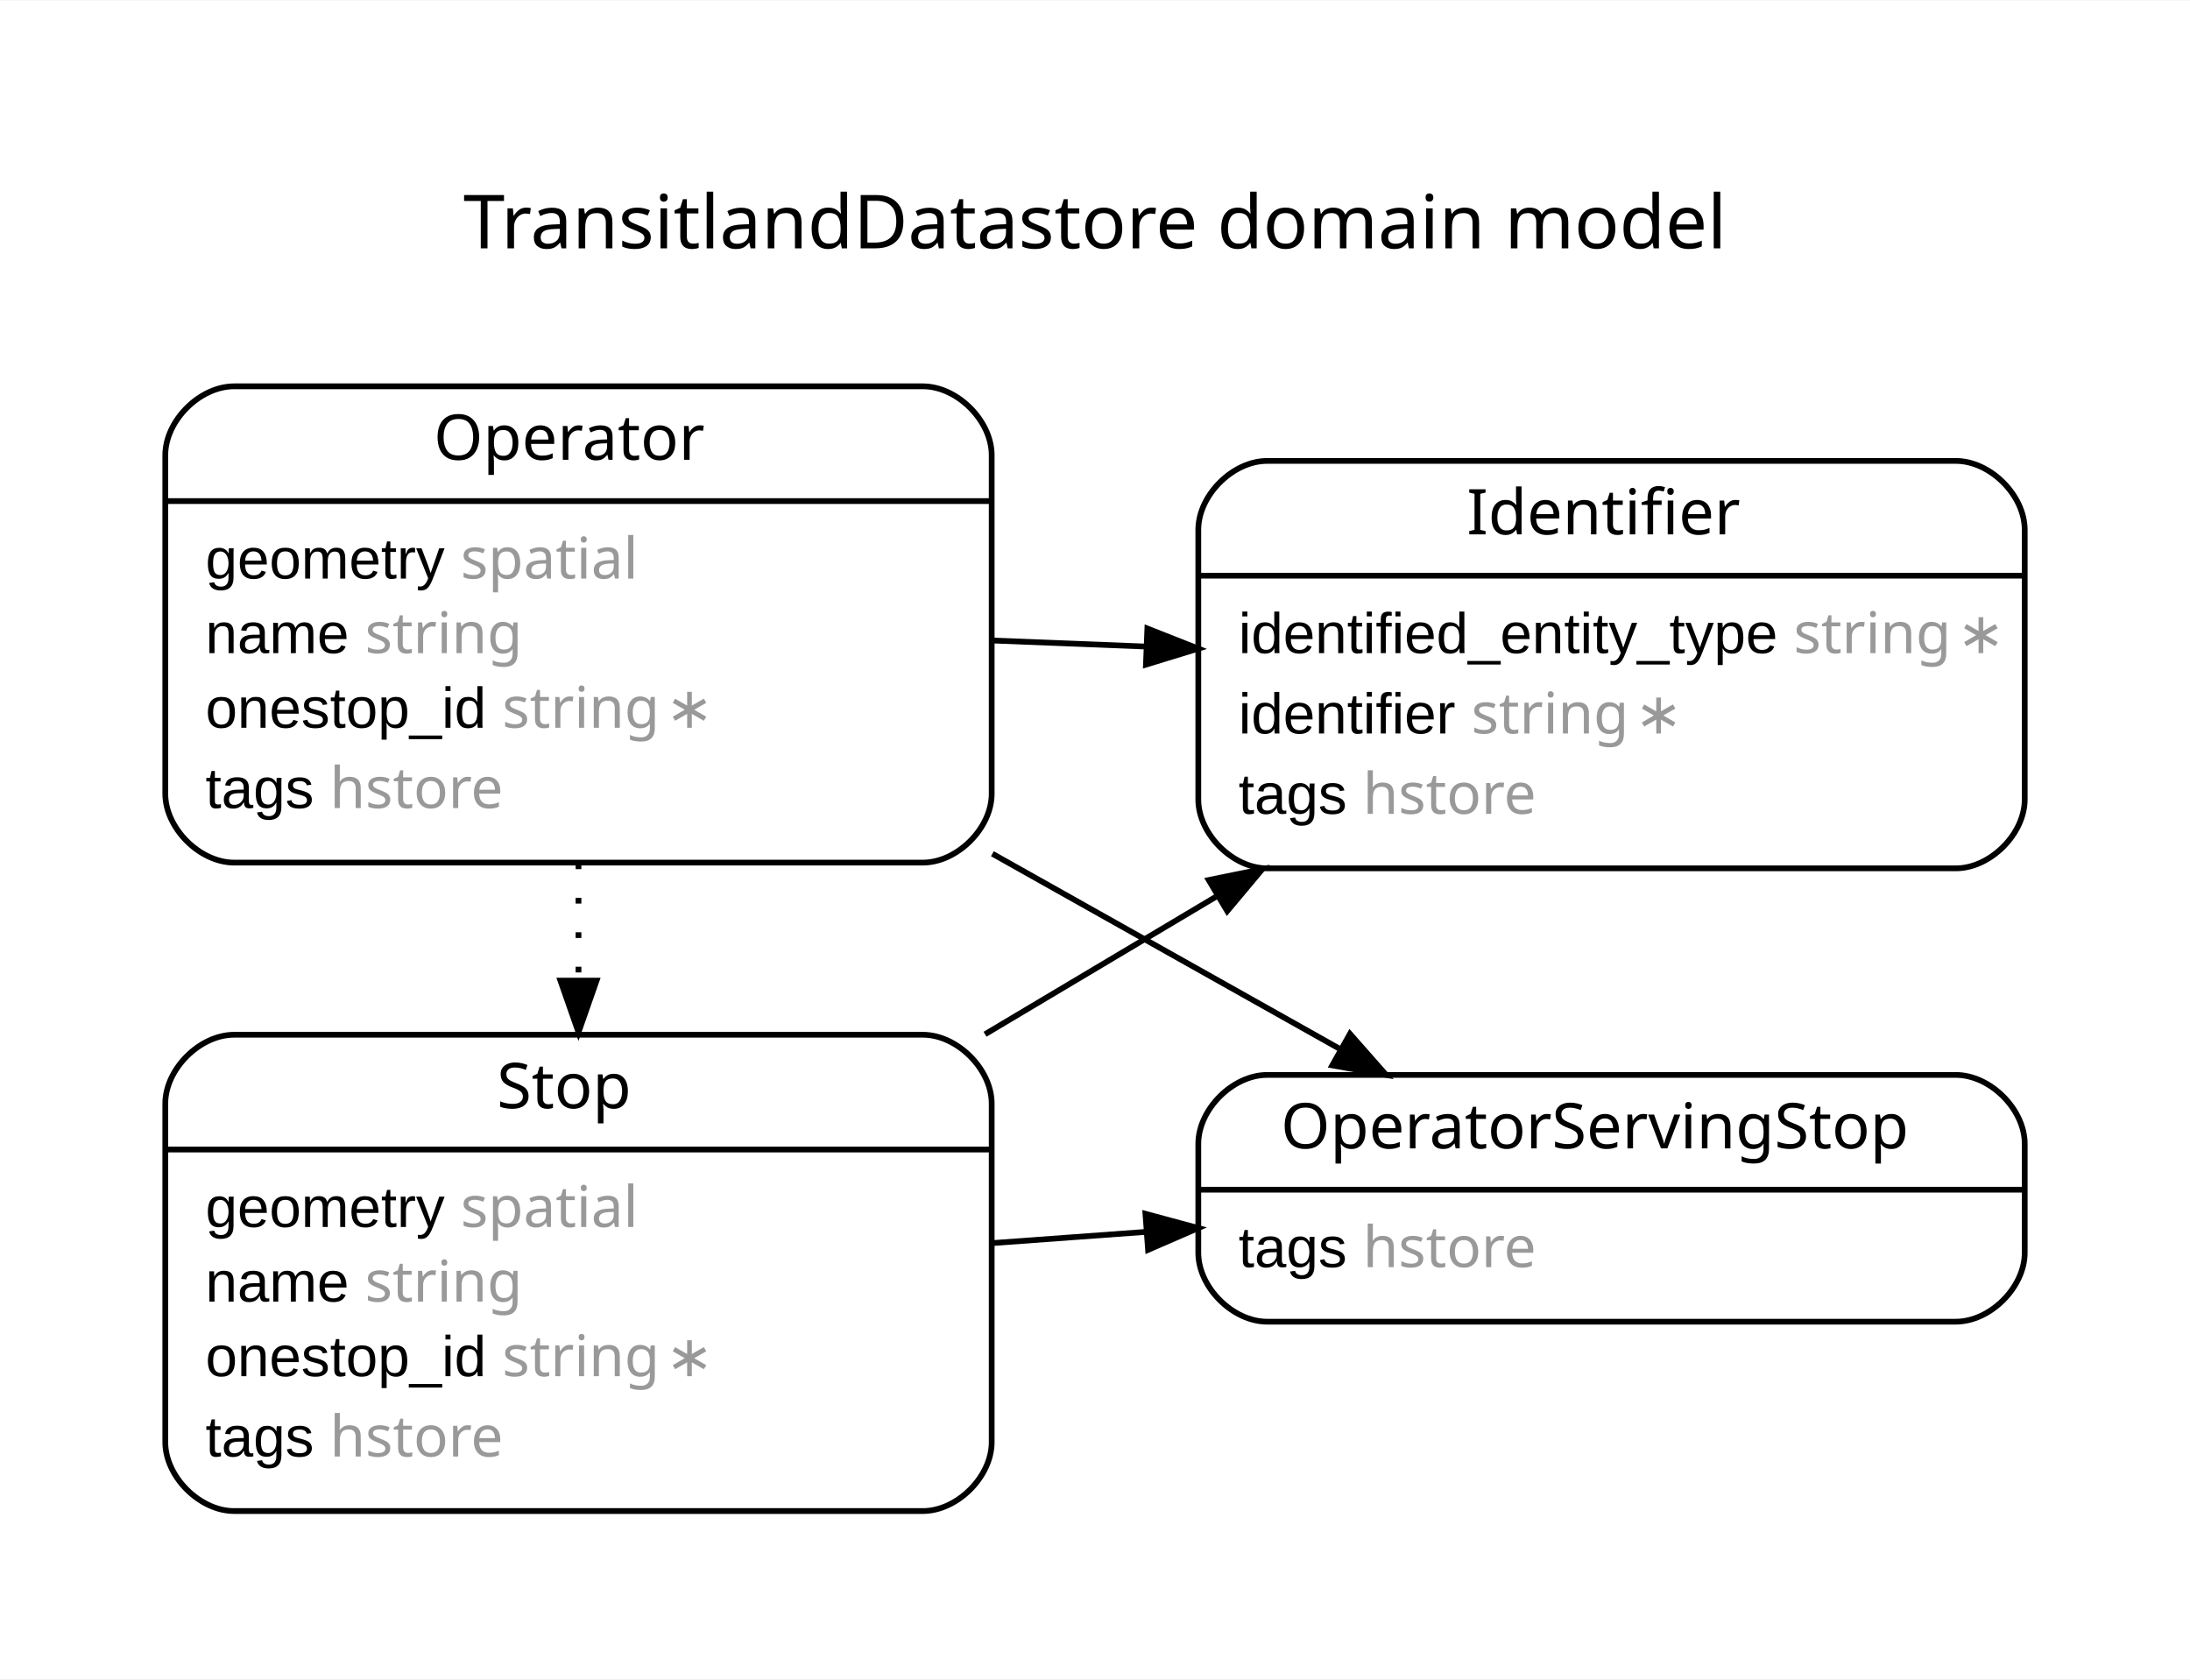
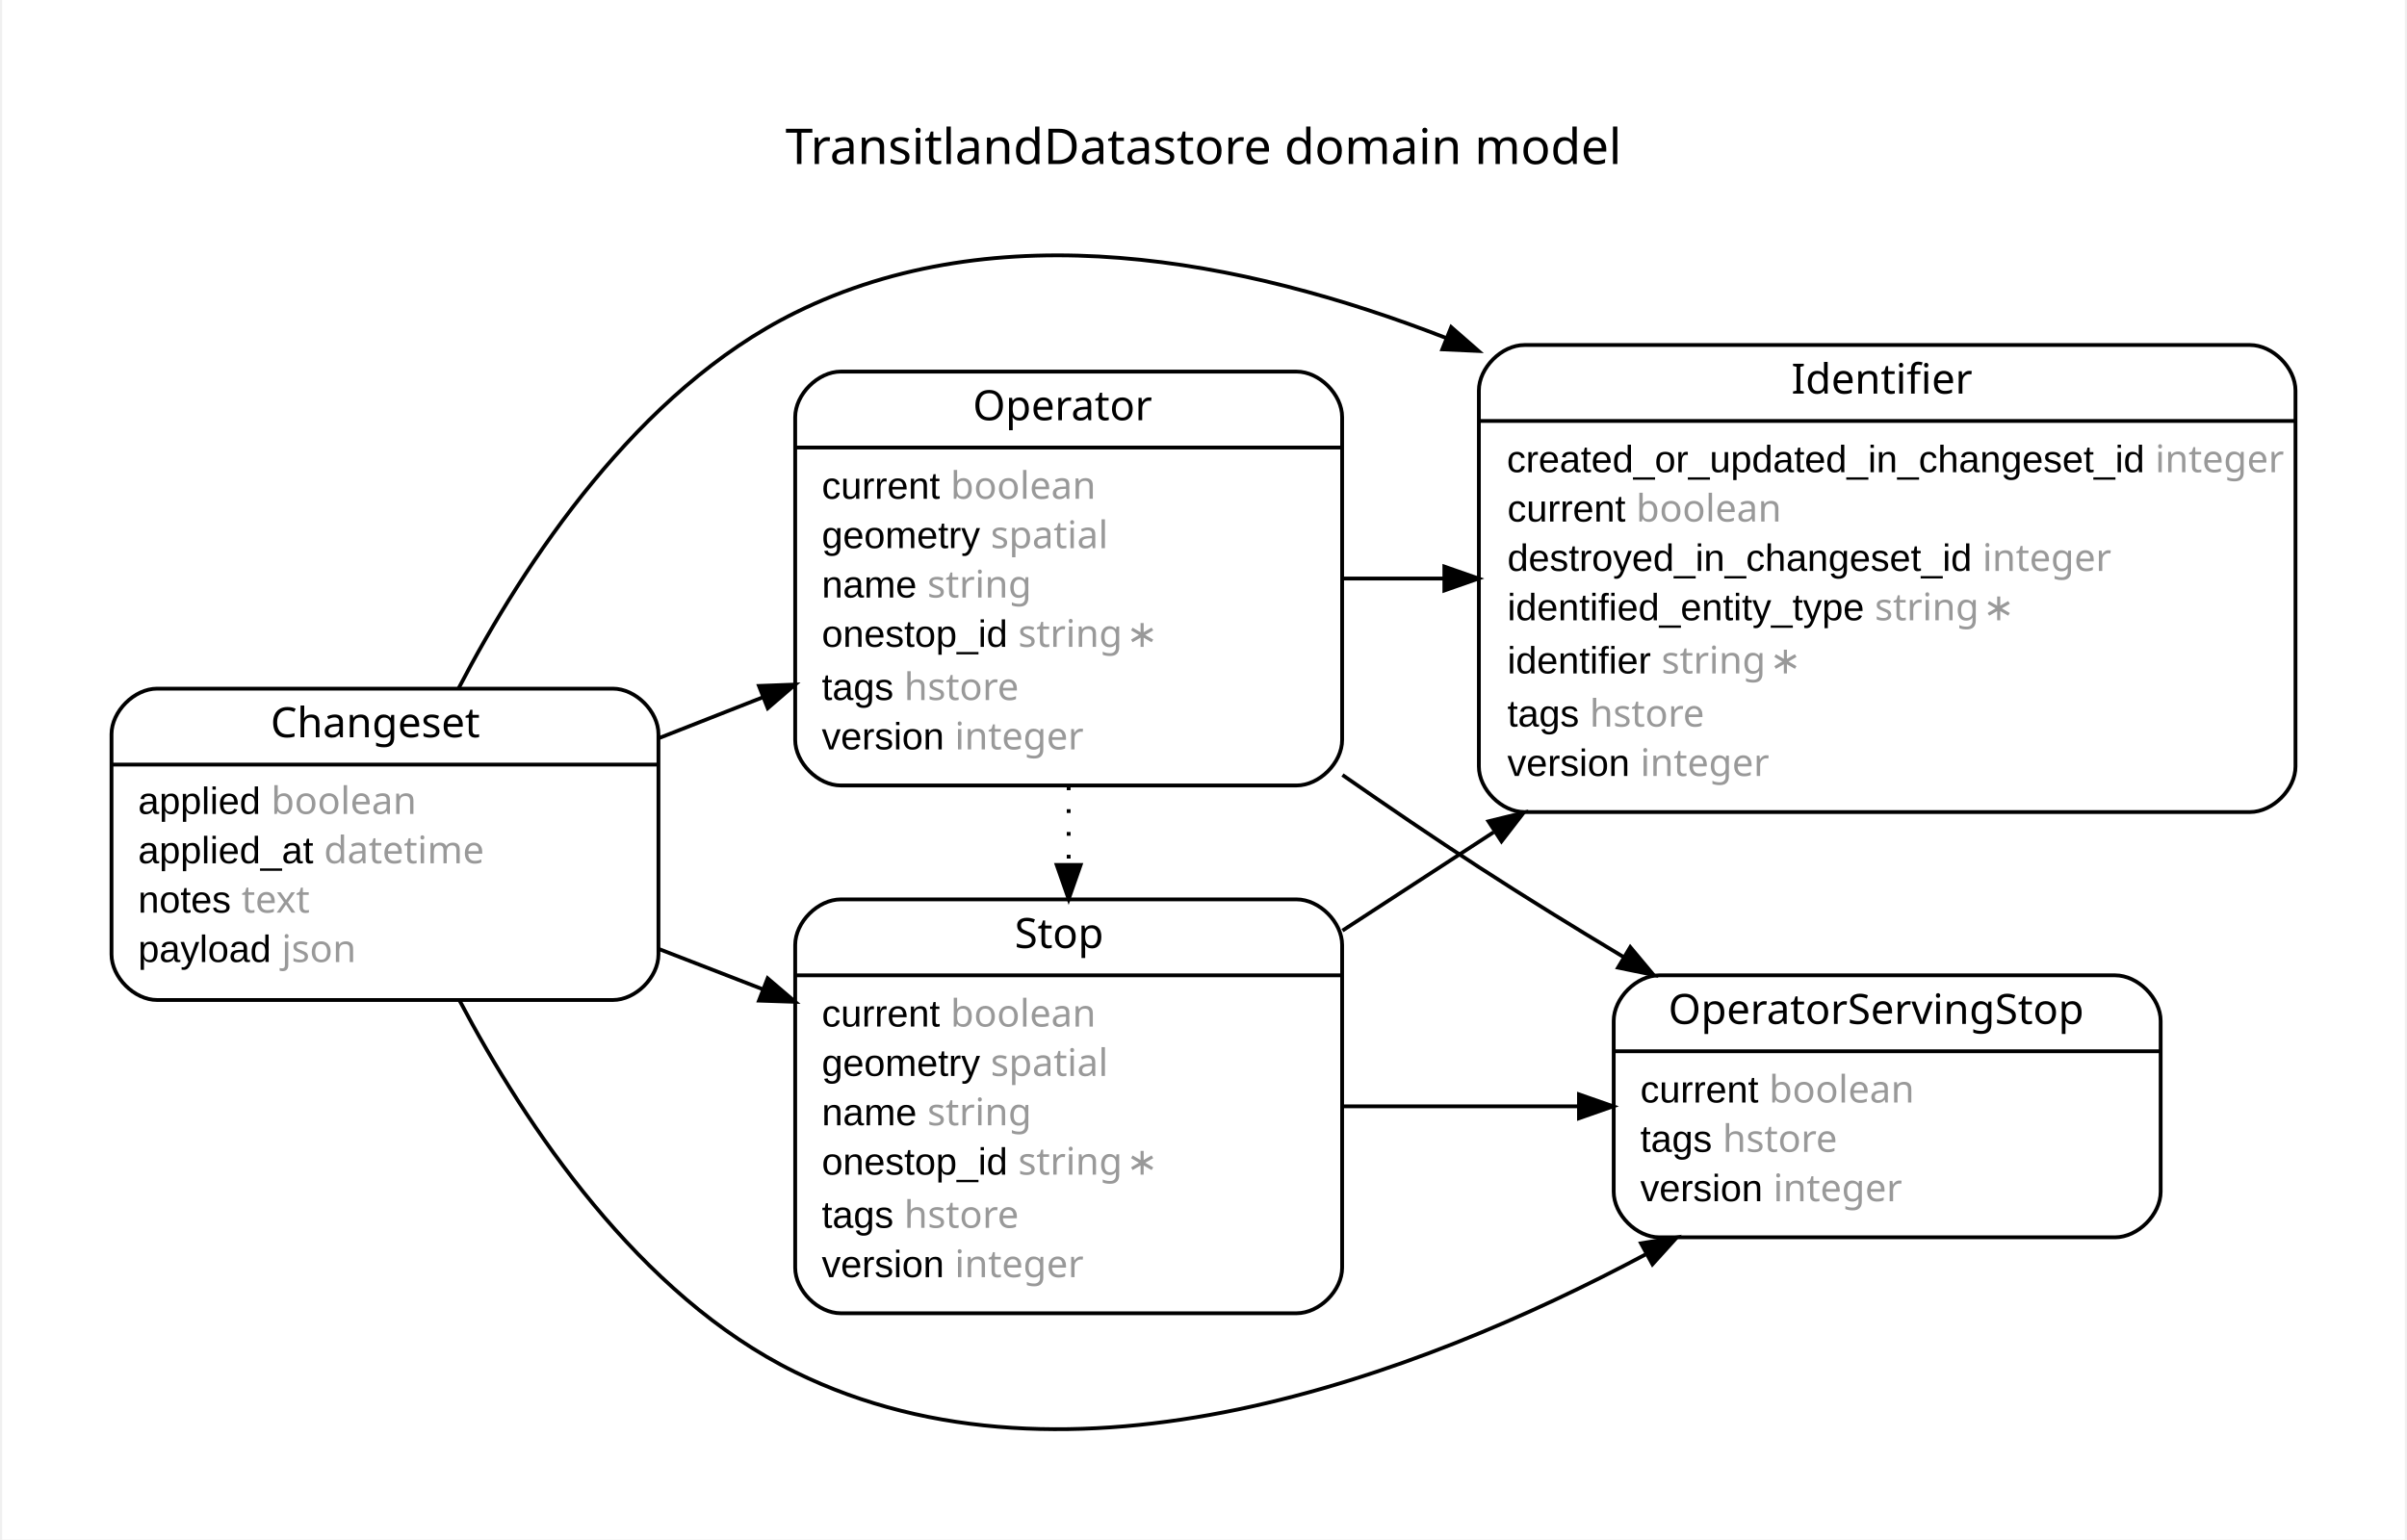
- <svg xmlns="http://www.w3.org/2000/svg" width="382pt" height="293pt" viewBox="0.00 0.00 381.60 292.55">
-   <g id="graph0" class="graph" transform="scale(1 1) rotate(0) translate(28.8 263.749)">
-     <polygon fill="white" stroke="none" points="-28.8,28.8 -28.8,-263.749 352.8,-263.749 352.8,28.8 -28.8,28.8" />
-     <text text-anchor="middle" x="162" y="-220.549" font-family="Arial Bold" font-size="13.00">TransitlandDatastore domain model</text>
+ <svg xmlns="http://www.w3.org/2000/svg" width="633pt" height="405pt" viewBox="0.00 0.00 632.60 405.46">
+   <g id="graph0" class="graph" transform="scale(1 1) rotate(0) translate(28.8 376.657)">
+     <polygon fill="white" stroke="none" points="-28.8,28.8 -28.8,-376.657 603.8,-376.657 603.8,28.8 -28.8,28.8" />
+     <text text-anchor="middle" x="287.5" y="-333.457" font-family="Arial Bold" font-size="13.00">TransitlandDatastore domain model</text>
    <g id="node1" class="node">
-       <path fill="none" stroke="black" d="M192,-112.5C192,-112.5 312,-112.5 312,-112.5 318,-112.5 324,-118.5 324,-124.5 324,-124.5 324,-171.5 324,-171.5 324,-177.5 318,-183.5 312,-183.5 312,-183.5 192,-183.5 192,-183.5 186,-183.5 180,-177.5 180,-171.5 180,-171.5 180,-124.5 180,-124.5 180,-118.5 186,-112.5 192,-112.5" />
-       <text text-anchor="start" x="226.775" y="-170.7" font-family="Arial Bold" font-size="11.00">Identifier</text>
-       <polyline fill="none" stroke="black" points="180,-163.5 324,-163.5 " />
-       <text text-anchor="start" x="187" y="-150" font-family="Arial" font-size="10.00">identified_entity_type </text>
-       <text text-anchor="start" x="283.733" y="-150" font-family="Arial Italic" font-size="10.00" fill="#999999">string ∗</text>
-       <text text-anchor="start" x="187" y="-136" font-family="Arial" font-size="10.00">identifier </text>
-       <text text-anchor="start" x="227.576" y="-136" font-family="Arial Italic" font-size="10.00" fill="#999999">string ∗</text>
-       <text text-anchor="start" x="187" y="-122" font-family="Arial" font-size="10.00">tags </text>
-       <text text-anchor="start" x="208.68" y="-122" font-family="Arial Italic" font-size="10.00" fill="#999999">hstore</text>
+       <path fill="none" stroke="black" d="M12,-113.293C12,-113.293 132,-113.293 132,-113.293 138,-113.293 144,-119.293 144,-125.293 144,-125.293 144,-183.293 144,-183.293 144,-189.293 138,-195.293 132,-195.293 132,-195.293 12,-195.293 12,-195.293 6,-195.293 0,-189.293 0,-183.293 0,-183.293 0,-125.293 0,-125.293 0,-119.293 6,-113.293 12,-113.293" />
+       <text text-anchor="start" x="41.882" y="-182.493" font-family="Arial Bold" font-size="11.00">Changeset</text>
+       <polyline fill="none" stroke="black" points="0,-175.293 144,-175.293 " />
+       <text text-anchor="start" x="7" y="-162.293" font-family="Arial" font-size="10.00">applied </text>
+       <text text-anchor="start" x="42.029" y="-162.293" font-family="Arial Italic" font-size="10.00" fill="#999999">boolean</text>
+       <text text-anchor="start" x="7" y="-149.293" font-family="Arial" font-size="10.00">applied_at </text>
+       <text text-anchor="start" x="55.931" y="-149.293" font-family="Arial Italic" font-size="10.00" fill="#999999">datetime</text>
+       <text text-anchor="start" x="7" y="-136.293" font-family="Arial" font-size="10.00">notes </text>
+       <text text-anchor="start" x="34.241" y="-136.293" font-family="Arial Italic" font-size="10.00" fill="#999999">text</text>
+       <text text-anchor="start" x="7" y="-123.293" font-family="Arial" font-size="10.00">payload </text>
+       <text text-anchor="start" x="44.808" y="-123.293" font-family="Arial Italic" font-size="10.00" fill="#999999">json</text>
    </g>
    <g id="node2" class="node">
-       <path fill="none" stroke="black" d="M12,-113.5C12,-113.5 132,-113.5 132,-113.5 138,-113.5 144,-119.5 144,-125.5 144,-125.5 144,-184.5 144,-184.5 144,-190.5 138,-196.5 132,-196.5 132,-196.5 12,-196.5 12,-196.5 6,-196.5 0,-190.5 0,-184.5 0,-184.5 0,-125.5 0,-125.5 0,-119.5 6,-113.5 12,-113.5" />
-       <text text-anchor="start" x="46.773" y="-183.7" font-family="Arial Bold" font-size="11.00">Operator</text>
-       <polyline fill="none" stroke="black" points="0,-176.5 144,-176.5 " />
-       <text text-anchor="start" x="7" y="-163" font-family="Arial" font-size="10.00">geometry </text>
-       <text text-anchor="start" x="51.463" y="-163" font-family="Arial Italic" font-size="10.00" fill="#999999">spatial</text>
-       <text text-anchor="start" x="7" y="-150" font-family="Arial" font-size="10.00">name </text>
-       <text text-anchor="start" x="34.793" y="-150" font-family="Arial Italic" font-size="10.00" fill="#999999">string</text>
-       <text text-anchor="start" x="7" y="-137" font-family="Arial" font-size="10.00">onestop_id </text>
-       <text text-anchor="start" x="58.709" y="-137" font-family="Arial Italic" font-size="10.00" fill="#999999">string ∗</text>
-       <text text-anchor="start" x="7" y="-123" font-family="Arial" font-size="10.00">tags </text>
-       <text text-anchor="start" x="28.68" y="-123" font-family="Arial Italic" font-size="10.00" fill="#999999">hstore</text>
+       <path fill="none" stroke="black" d="M372,-162.793C372,-162.793 563,-162.793 563,-162.793 569,-162.793 575,-168.793 575,-174.793 575,-174.793 575,-273.793 575,-273.793 575,-279.793 569,-285.793 563,-285.793 563,-285.793 372,-285.793 372,-285.793 366,-285.793 360,-279.793 360,-273.793 360,-273.793 360,-174.793 360,-174.793 360,-168.793 366,-162.793 372,-162.793" />
+       <text text-anchor="start" x="442.275" y="-272.993" font-family="Arial Bold" font-size="11.00">Identifier</text>
+       <polyline fill="none" stroke="black" points="360,-265.793 575,-265.793 " />
+       <text text-anchor="start" x="367.365" y="-252.293" font-family="Arial" font-size="10.00">created_or_updated_in_changeset_id </text>
+       <text text-anchor="start" x="538.059" y="-252.293" font-family="Arial Italic" font-size="10.00" fill="#999999">integer</text>
+       <text text-anchor="start" x="367.5" y="-239.293" font-family="Arial" font-size="10.00">current </text>
+       <text text-anchor="start" x="401.401" y="-239.293" font-family="Arial Italic" font-size="10.00" fill="#999999">boolean</text>
+       <text text-anchor="start" x="367.5" y="-226.293" font-family="Arial" font-size="10.00">destroyed_in_changeset_id </text>
+       <text text-anchor="start" x="492.593" y="-226.293" font-family="Arial Italic" font-size="10.00" fill="#999999">integer</text>
+       <text text-anchor="start" x="367.5" y="-213.293" font-family="Arial" font-size="10.00">identified_entity_type </text>
+       <text text-anchor="start" x="464.233" y="-213.293" font-family="Arial Italic" font-size="10.00" fill="#999999">string ∗</text>
+       <text text-anchor="start" x="367.5" y="-199.293" font-family="Arial" font-size="10.00">identifier </text>
+       <text text-anchor="start" x="408.076" y="-199.293" font-family="Arial Italic" font-size="10.00" fill="#999999">string ∗</text>
+       <text text-anchor="start" x="367.5" y="-185.293" font-family="Arial" font-size="10.00">tags </text>
+       <text text-anchor="start" x="389.18" y="-185.293" font-family="Arial Italic" font-size="10.00" fill="#999999">hstore</text>
+       <text text-anchor="start" x="367.5" y="-172.293" font-family="Arial" font-size="10.00">version </text>
+       <text text-anchor="start" x="402.515" y="-172.293" font-family="Arial Italic" font-size="10.00" fill="#999999">integer</text>
+     </g>
+     <g id="edge6" class="edge">
+       <path fill="none" stroke="black" d="M91.336,-195.297C108.804,-228.792 138.59,-273.822 180,-294.293 233.373,-320.677 297.369,-308.651 351.325,-287.664" />
+       <polygon fill="black" stroke="black" points="352.717,-290.5 359.896,-284.224 350.37,-284.654 352.717,-290.5" />
+     </g>
+     <g id="node3" class="node">
+       <path fill="none" stroke="black" d="M192,-169.793C192,-169.793 312,-169.793 312,-169.793 318,-169.793 324,-175.793 324,-181.793 324,-181.793 324,-266.793 324,-266.793 324,-272.793 318,-278.793 312,-278.793 312,-278.793 192,-278.793 192,-278.793 186,-278.793 180,-272.793 180,-266.793 180,-266.793 180,-181.793 180,-181.793 180,-175.793 186,-169.793 192,-169.793" />
+       <text text-anchor="start" x="226.773" y="-265.993" font-family="Arial Bold" font-size="11.00">Operator</text>
+       <polyline fill="none" stroke="black" points="180,-258.793 324,-258.793 " />
+       <text text-anchor="start" x="187" y="-245.293" font-family="Arial" font-size="10.00">current </text>
+       <text text-anchor="start" x="220.901" y="-245.293" font-family="Arial Italic" font-size="10.00" fill="#999999">boolean</text>
+       <text text-anchor="start" x="187" y="-232.293" font-family="Arial" font-size="10.00">geometry </text>
+       <text text-anchor="start" x="231.463" y="-232.293" font-family="Arial Italic" font-size="10.00" fill="#999999">spatial</text>
+       <text text-anchor="start" x="187" y="-219.293" font-family="Arial" font-size="10.00">name </text>
+       <text text-anchor="start" x="214.793" y="-219.293" font-family="Arial Italic" font-size="10.00" fill="#999999">string</text>
+       <text text-anchor="start" x="187" y="-206.293" font-family="Arial" font-size="10.00">onestop_id </text>
+       <text text-anchor="start" x="238.709" y="-206.293" font-family="Arial Italic" font-size="10.00" fill="#999999">string ∗</text>
+       <text text-anchor="start" x="187" y="-192.293" font-family="Arial" font-size="10.00">tags </text>
+       <text text-anchor="start" x="208.68" y="-192.293" font-family="Arial Italic" font-size="10.00" fill="#999999">hstore</text>
+       <text text-anchor="start" x="187" y="-179.293" font-family="Arial" font-size="10.00">version </text>
+       <text text-anchor="start" x="222.015" y="-179.293" font-family="Arial Italic" font-size="10.00" fill="#999999">integer</text>
+     </g>
+     <g id="edge4" class="edge">
+       <path fill="none" stroke="black" d="M144.118,-182.26C153.07,-185.781 162.275,-189.401 171.349,-192.969" />
+       <polygon fill="black" stroke="black" points="170.467,-196.007 179.995,-196.369 172.773,-190.144 170.467,-196.007" />
+     </g>
+     <g id="node4" class="node">
+       <path fill="none" stroke="black" d="M407.5,-50.793C407.5,-50.793 527.5,-50.793 527.5,-50.793 533.5,-50.793 539.5,-56.793 539.5,-62.793 539.5,-62.793 539.5,-107.793 539.5,-107.793 539.5,-113.793 533.5,-119.793 527.5,-119.793 527.5,-119.793 407.5,-119.793 407.5,-119.793 401.5,-119.793 395.5,-113.793 395.5,-107.793 395.5,-107.793 395.5,-62.793 395.5,-62.793 395.5,-56.793 401.5,-50.793 407.5,-50.793" />
+       <text text-anchor="start" x="409.88" y="-106.993" font-family="Arial Bold" font-size="11.00">OperatorServingStop</text>
+       <polyline fill="none" stroke="black" points="395.5,-99.793 539.5,-99.793 " />
+       <text text-anchor="start" x="402.5" y="-86.293" font-family="Arial" font-size="10.00">current </text>
+       <text text-anchor="start" x="436.401" y="-86.293" font-family="Arial Italic" font-size="10.00" fill="#999999">boolean</text>
+       <text text-anchor="start" x="402.5" y="-73.293" font-family="Arial" font-size="10.00">tags </text>
+       <text text-anchor="start" x="424.18" y="-73.293" font-family="Arial Italic" font-size="10.00" fill="#999999">hstore</text>
+       <text text-anchor="start" x="402.5" y="-60.293" font-family="Arial" font-size="10.00">version </text>
+       <text text-anchor="start" x="437.515" y="-60.293" font-family="Arial Italic" font-size="10.00" fill="#999999">integer</text>
+     </g>
+     <g id="edge5" class="edge">
+       <path fill="none" stroke="black" d="M91.587,-113.241C109.126,-80.015 138.878,-35.532 180,-15.293 252.286,20.285 343.948,-14.317 403.858,-46.27" />
+       <polygon fill="black" stroke="black" points="402.685,-49.217 412.096,-50.753 405.697,-43.684 402.685,-49.217" />
+     </g>
+     <g id="node5" class="node">
+       <path fill="none" stroke="black" d="M192,-30.793C192,-30.793 312,-30.793 312,-30.793 318,-30.793 324,-36.793 324,-42.793 324,-42.793 324,-127.793 324,-127.793 324,-133.793 318,-139.793 312,-139.793 312,-139.793 192,-139.793 192,-139.793 186,-139.793 180,-133.793 180,-127.793 180,-127.793 180,-42.793 180,-42.793 180,-36.793 186,-30.793 192,-30.793" />
+       <text text-anchor="start" x="237.781" y="-126.993" font-family="Arial Bold" font-size="11.00">Stop</text>
+       <polyline fill="none" stroke="black" points="180,-119.793 324,-119.793 " />
+       <text text-anchor="start" x="187" y="-106.293" font-family="Arial" font-size="10.00">current </text>
+       <text text-anchor="start" x="220.901" y="-106.293" font-family="Arial Italic" font-size="10.00" fill="#999999">boolean</text>
+       <text text-anchor="start" x="187" y="-93.293" font-family="Arial" font-size="10.00">geometry </text>
+       <text text-anchor="start" x="231.463" y="-93.293" font-family="Arial Italic" font-size="10.00" fill="#999999">spatial</text>
+       <text text-anchor="start" x="187" y="-80.293" font-family="Arial" font-size="10.00">name </text>
+       <text text-anchor="start" x="214.793" y="-80.293" font-family="Arial Italic" font-size="10.00" fill="#999999">string</text>
+       <text text-anchor="start" x="187" y="-67.293" font-family="Arial" font-size="10.00">onestop_id </text>
+       <text text-anchor="start" x="238.709" y="-67.293" font-family="Arial Italic" font-size="10.00" fill="#999999">string ∗</text>
+       <text text-anchor="start" x="187" y="-53.293" font-family="Arial" font-size="10.00">tags </text>
+       <text text-anchor="start" x="208.68" y="-53.293" font-family="Arial Italic" font-size="10.00" fill="#999999">hstore</text>
+       <text text-anchor="start" x="187" y="-40.293" font-family="Arial" font-size="10.00">version </text>
+       <text text-anchor="start" x="222.015" y="-40.293" font-family="Arial Italic" font-size="10.00" fill="#999999">integer</text>
+     </g>
+     <g id="edge3" class="edge">
+       <path fill="none" stroke="black" d="M144.118,-126.724C153.07,-123.254 162.275,-119.686 171.349,-116.169" />
+       <polygon fill="black" stroke="black" points="172.742,-119.007 179.995,-112.817 170.465,-113.133 172.742,-119.007" />
    </g>
    <g id="edge1" class="edge">
-       <path fill="none" stroke="black" d="M144.118,-152.203C152.886,-151.858 161.896,-151.504 170.787,-151.154" />
-       <polygon fill="black" stroke="black" points="171.126,-154.294 179.995,-150.792 170.878,-147.999 171.126,-154.294" />
+       <path fill="none" stroke="black" d="M324.092,-224.293C332.735,-224.293 341.73,-224.293 350.813,-224.293" />
+       <polygon fill="black" stroke="black" points="350.914,-227.443 359.914,-224.293 350.914,-221.143 350.914,-227.443" />
    </g>
-     <g id="node3" class="node">
-       <path fill="none" stroke="black" d="M192,-33.5C192,-33.5 312,-33.5 312,-33.5 318,-33.5 324,-39.5 324,-45.5 324,-45.5 324,-64.5 324,-64.5 324,-70.5 318,-76.5 312,-76.5 312,-76.5 192,-76.5 192,-76.5 186,-76.5 180,-70.5 180,-64.5 180,-64.5 180,-45.5 180,-45.5 180,-39.5 186,-33.5 192,-33.5" />
-       <text text-anchor="start" x="194.38" y="-63.7" font-family="Arial Bold" font-size="11.00">OperatorServingStop</text>
-       <polyline fill="none" stroke="black" points="180,-56.5 324,-56.5 " />
-       <text text-anchor="start" x="187" y="-43" font-family="Arial" font-size="10.00">tags </text>
-       <text text-anchor="start" x="208.68" y="-43" font-family="Arial Italic" font-size="10.00" fill="#999999">hstore</text>
+     <g id="edge9" class="edge">
+       <path fill="none" stroke="black" d="M324.088,-172.559C335.966,-164.275 348.247,-155.924 360,-148.293 372.16,-140.397 385.311,-132.285 398.085,-124.621" />
+       <polygon fill="black" stroke="black" points="399.863,-127.228 405.978,-119.912 396.635,-121.818 399.863,-127.228" />
    </g>
-     <g id="edge3" class="edge">
-       <path fill="none" stroke="black" d="M144.118,-115.046C164.44,-103.629 186.059,-91.484 204.498,-81.125" />
-       <polygon fill="black" stroke="black" points="206.426,-83.654 212.73,-76.5 203.341,-78.162 206.426,-83.654" />
-     </g>
-     <g id="node4" class="node">
-       <path fill="none" stroke="black" d="M12,-0.5C12,-0.5 132,-0.5 132,-0.5 138,-0.5 144,-6.5 144,-12.5 144,-12.5 144,-71.5 144,-71.5 144,-77.5 138,-83.5 132,-83.5 132,-83.5 12,-83.5 12,-83.5 6,-83.5 0,-77.5 0,-71.5 0,-71.5 0,-12.5 0,-12.5 0,-6.5 6,-0.5 12,-0.5" />
-       <text text-anchor="start" x="57.781" y="-70.7" font-family="Arial Bold" font-size="11.00">Stop</text>
-       <polyline fill="none" stroke="black" points="0,-63.5 144,-63.5 " />
-       <text text-anchor="start" x="7" y="-50" font-family="Arial" font-size="10.00">geometry </text>
-       <text text-anchor="start" x="51.463" y="-50" font-family="Arial Italic" font-size="10.00" fill="#999999">spatial</text>
-       <text text-anchor="start" x="7" y="-37" font-family="Arial" font-size="10.00">name </text>
-       <text text-anchor="start" x="34.793" y="-37" font-family="Arial Italic" font-size="10.00" fill="#999999">string</text>
-       <text text-anchor="start" x="7" y="-24" font-family="Arial" font-size="10.00">onestop_id </text>
-       <text text-anchor="start" x="58.709" y="-24" font-family="Arial Italic" font-size="10.00" fill="#999999">string ∗</text>
-       <text text-anchor="start" x="7" y="-10" font-family="Arial" font-size="10.00">tags </text>
-       <text text-anchor="start" x="28.68" y="-10" font-family="Arial Italic" font-size="10.00" fill="#999999">hstore</text>
-     </g>
-     <g id="edge4" class="edge">
-       <path fill="none" stroke="black" stroke-dasharray="1,5" d="M72,-113.36C72,-106.616 72,-99.873 72,-93.129" />
-       <polygon fill="black" stroke="black" points="75.15,-92.934 72,-83.934 68.85,-92.934 75.15,-92.934" />
+     <g id="edge10" class="edge">
+       <path fill="none" stroke="black" stroke-dasharray="1,5" d="M252,-169.544C252,-162.742 252,-155.939 252,-149.137" />
+       <polygon fill="black" stroke="black" points="255.15,-148.861 252,-139.861 248.85,-148.861 255.15,-148.861" />
    </g>
    <g id="edge2" class="edge">
-       <path fill="none" stroke="black" d="M142.839,-83.59C156.067,-91.467 169.888,-99.697 183.056,-107.539" />
-       <polygon fill="black" stroke="black" points="181.815,-110.466 191.16,-112.365 185.039,-105.053 181.815,-110.466" />
+       <path fill="none" stroke="black" d="M324.092,-131.578C336.869,-139.896 350.416,-148.715 363.875,-157.478" />
+       <polygon fill="black" stroke="black" points="362.521,-160.356 371.783,-162.626 365.959,-155.076 362.521,-160.356" />
    </g>
-     <g id="edge5" class="edge">
-       <path fill="none" stroke="black" d="M144.118,-47.194C152.886,-47.834 161.896,-48.492 170.787,-49.142" />
-       <polygon fill="black" stroke="black" points="170.79,-52.3 179.995,-49.814 171.249,-46.017 170.79,-52.3" />
+     <g id="edge13" class="edge">
+       <path fill="none" stroke="black" d="M324.092,-85.293C343.974,-85.293 365.72,-85.293 386.099,-85.293" />
+       <polygon fill="black" stroke="black" points="386.354,-88.443 395.354,-85.293 386.354,-82.143 386.354,-88.443" />
    </g>
  </g>
</svg>
